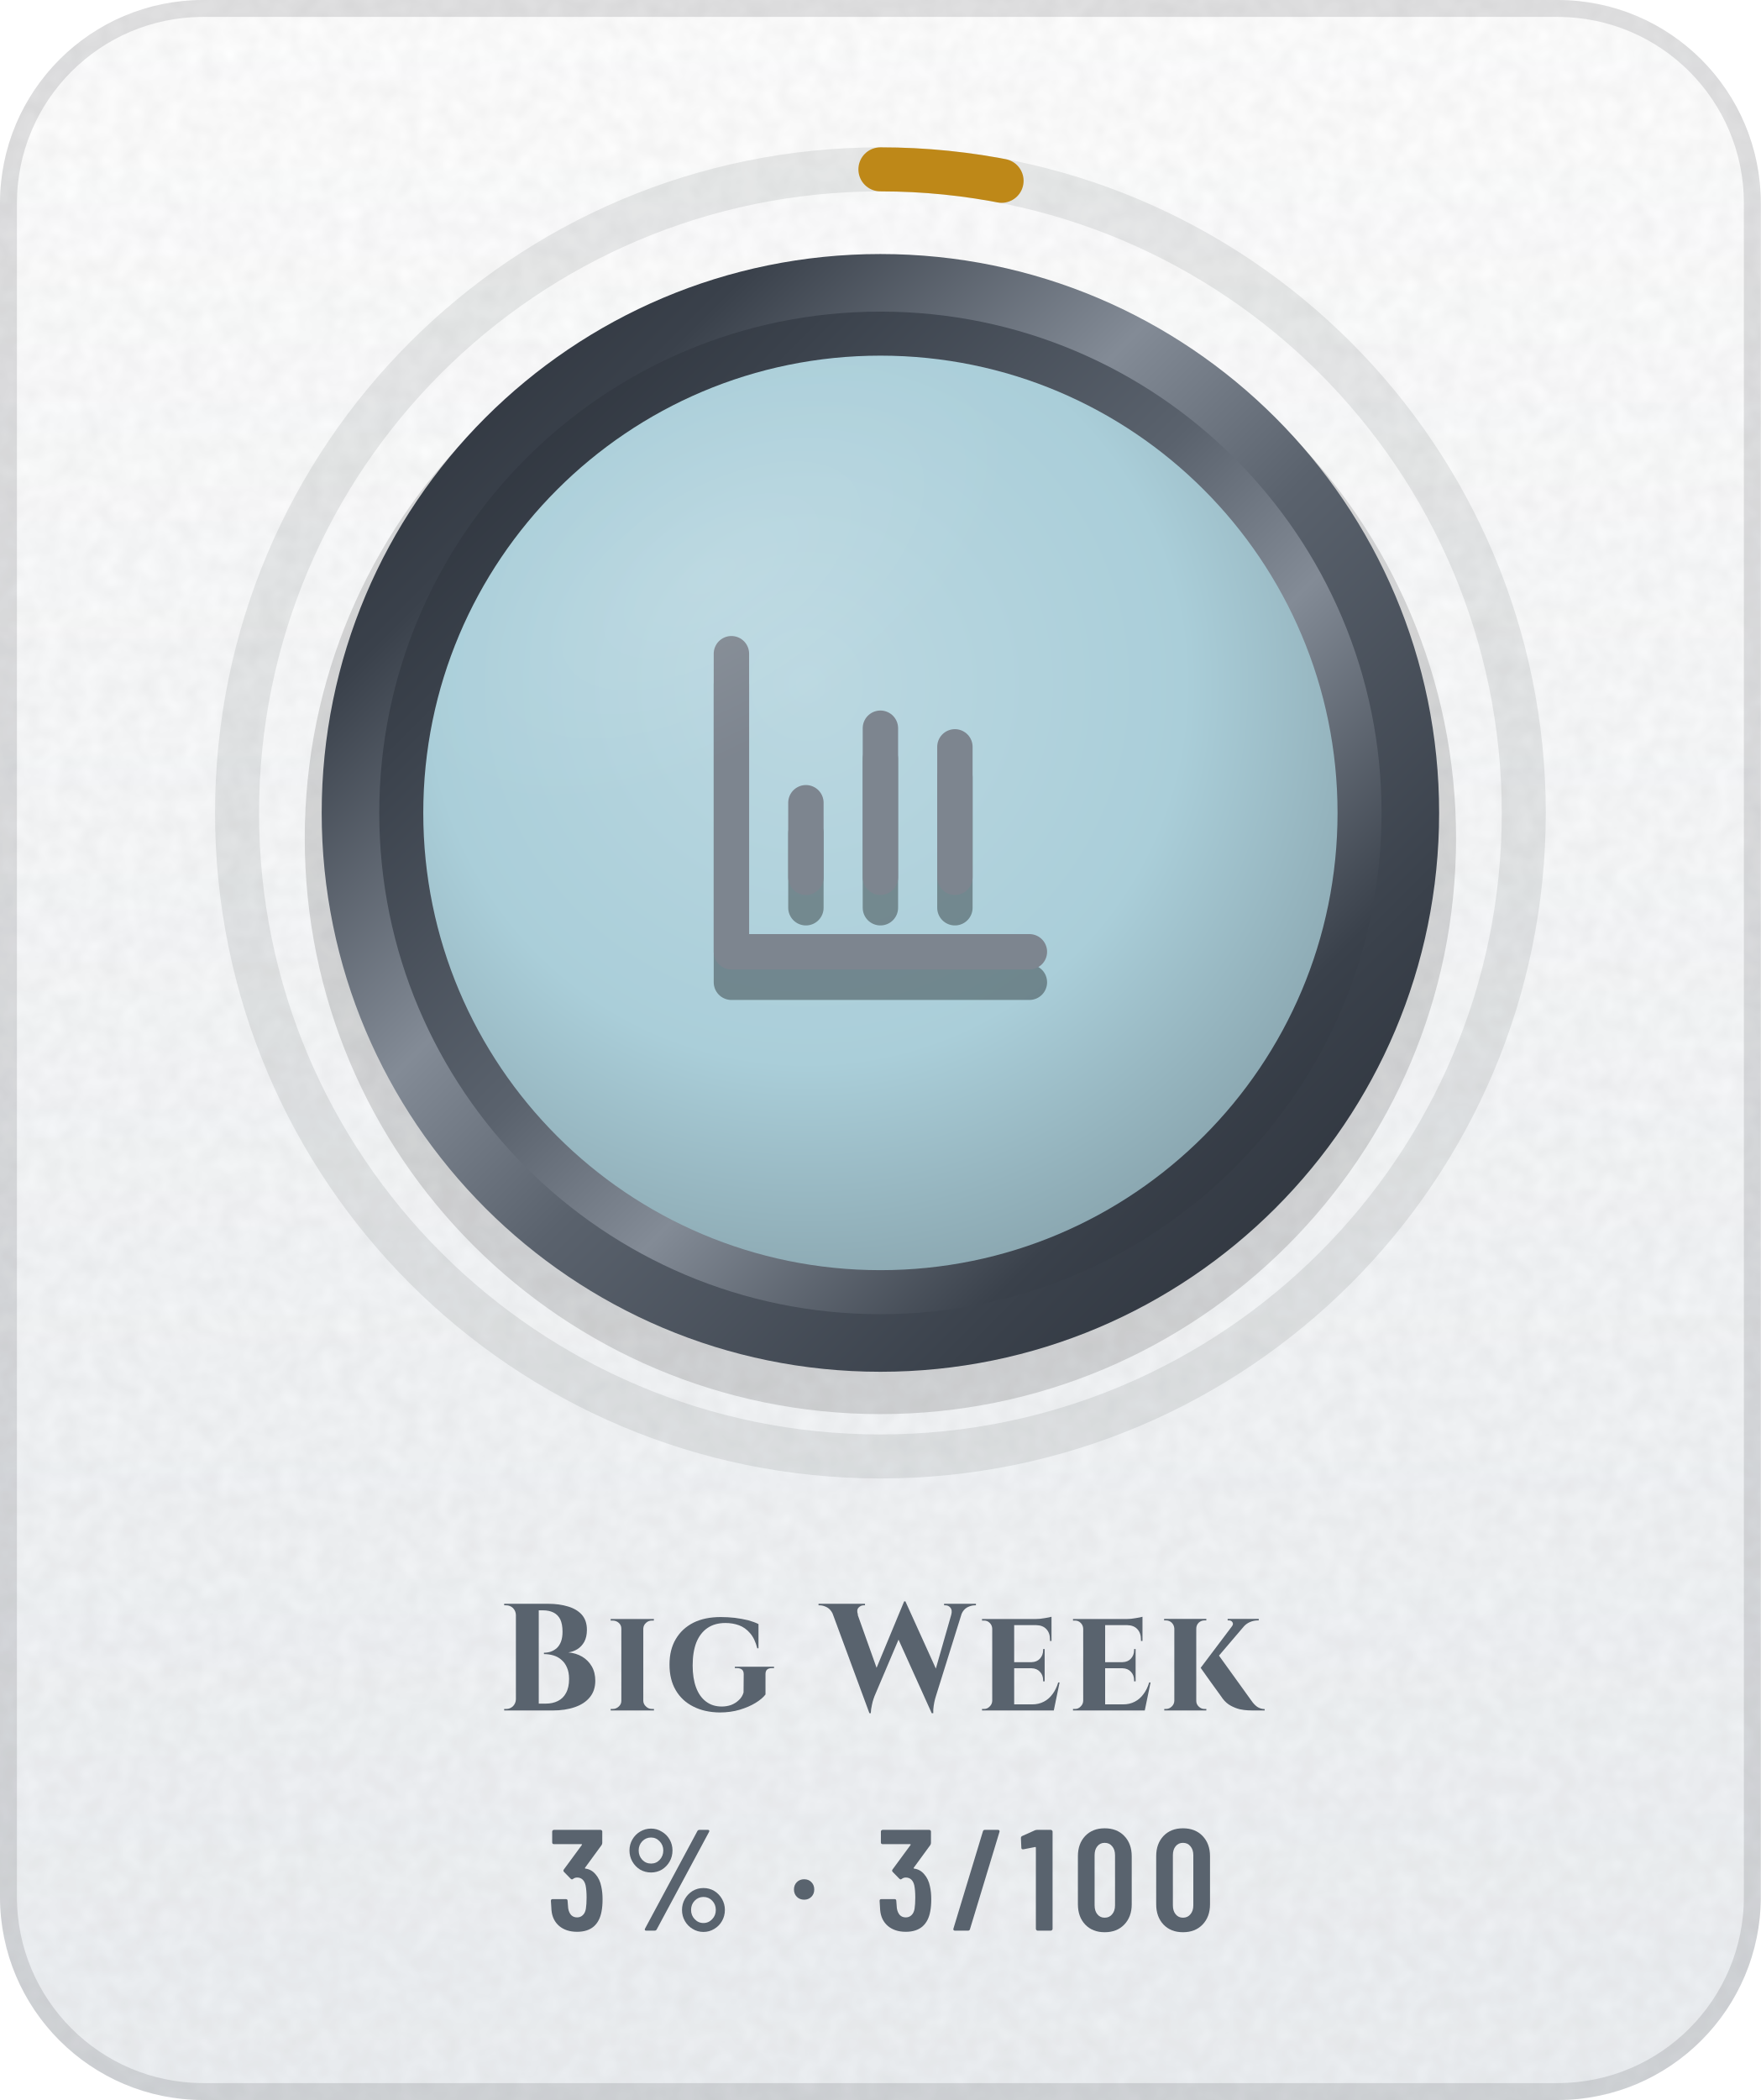
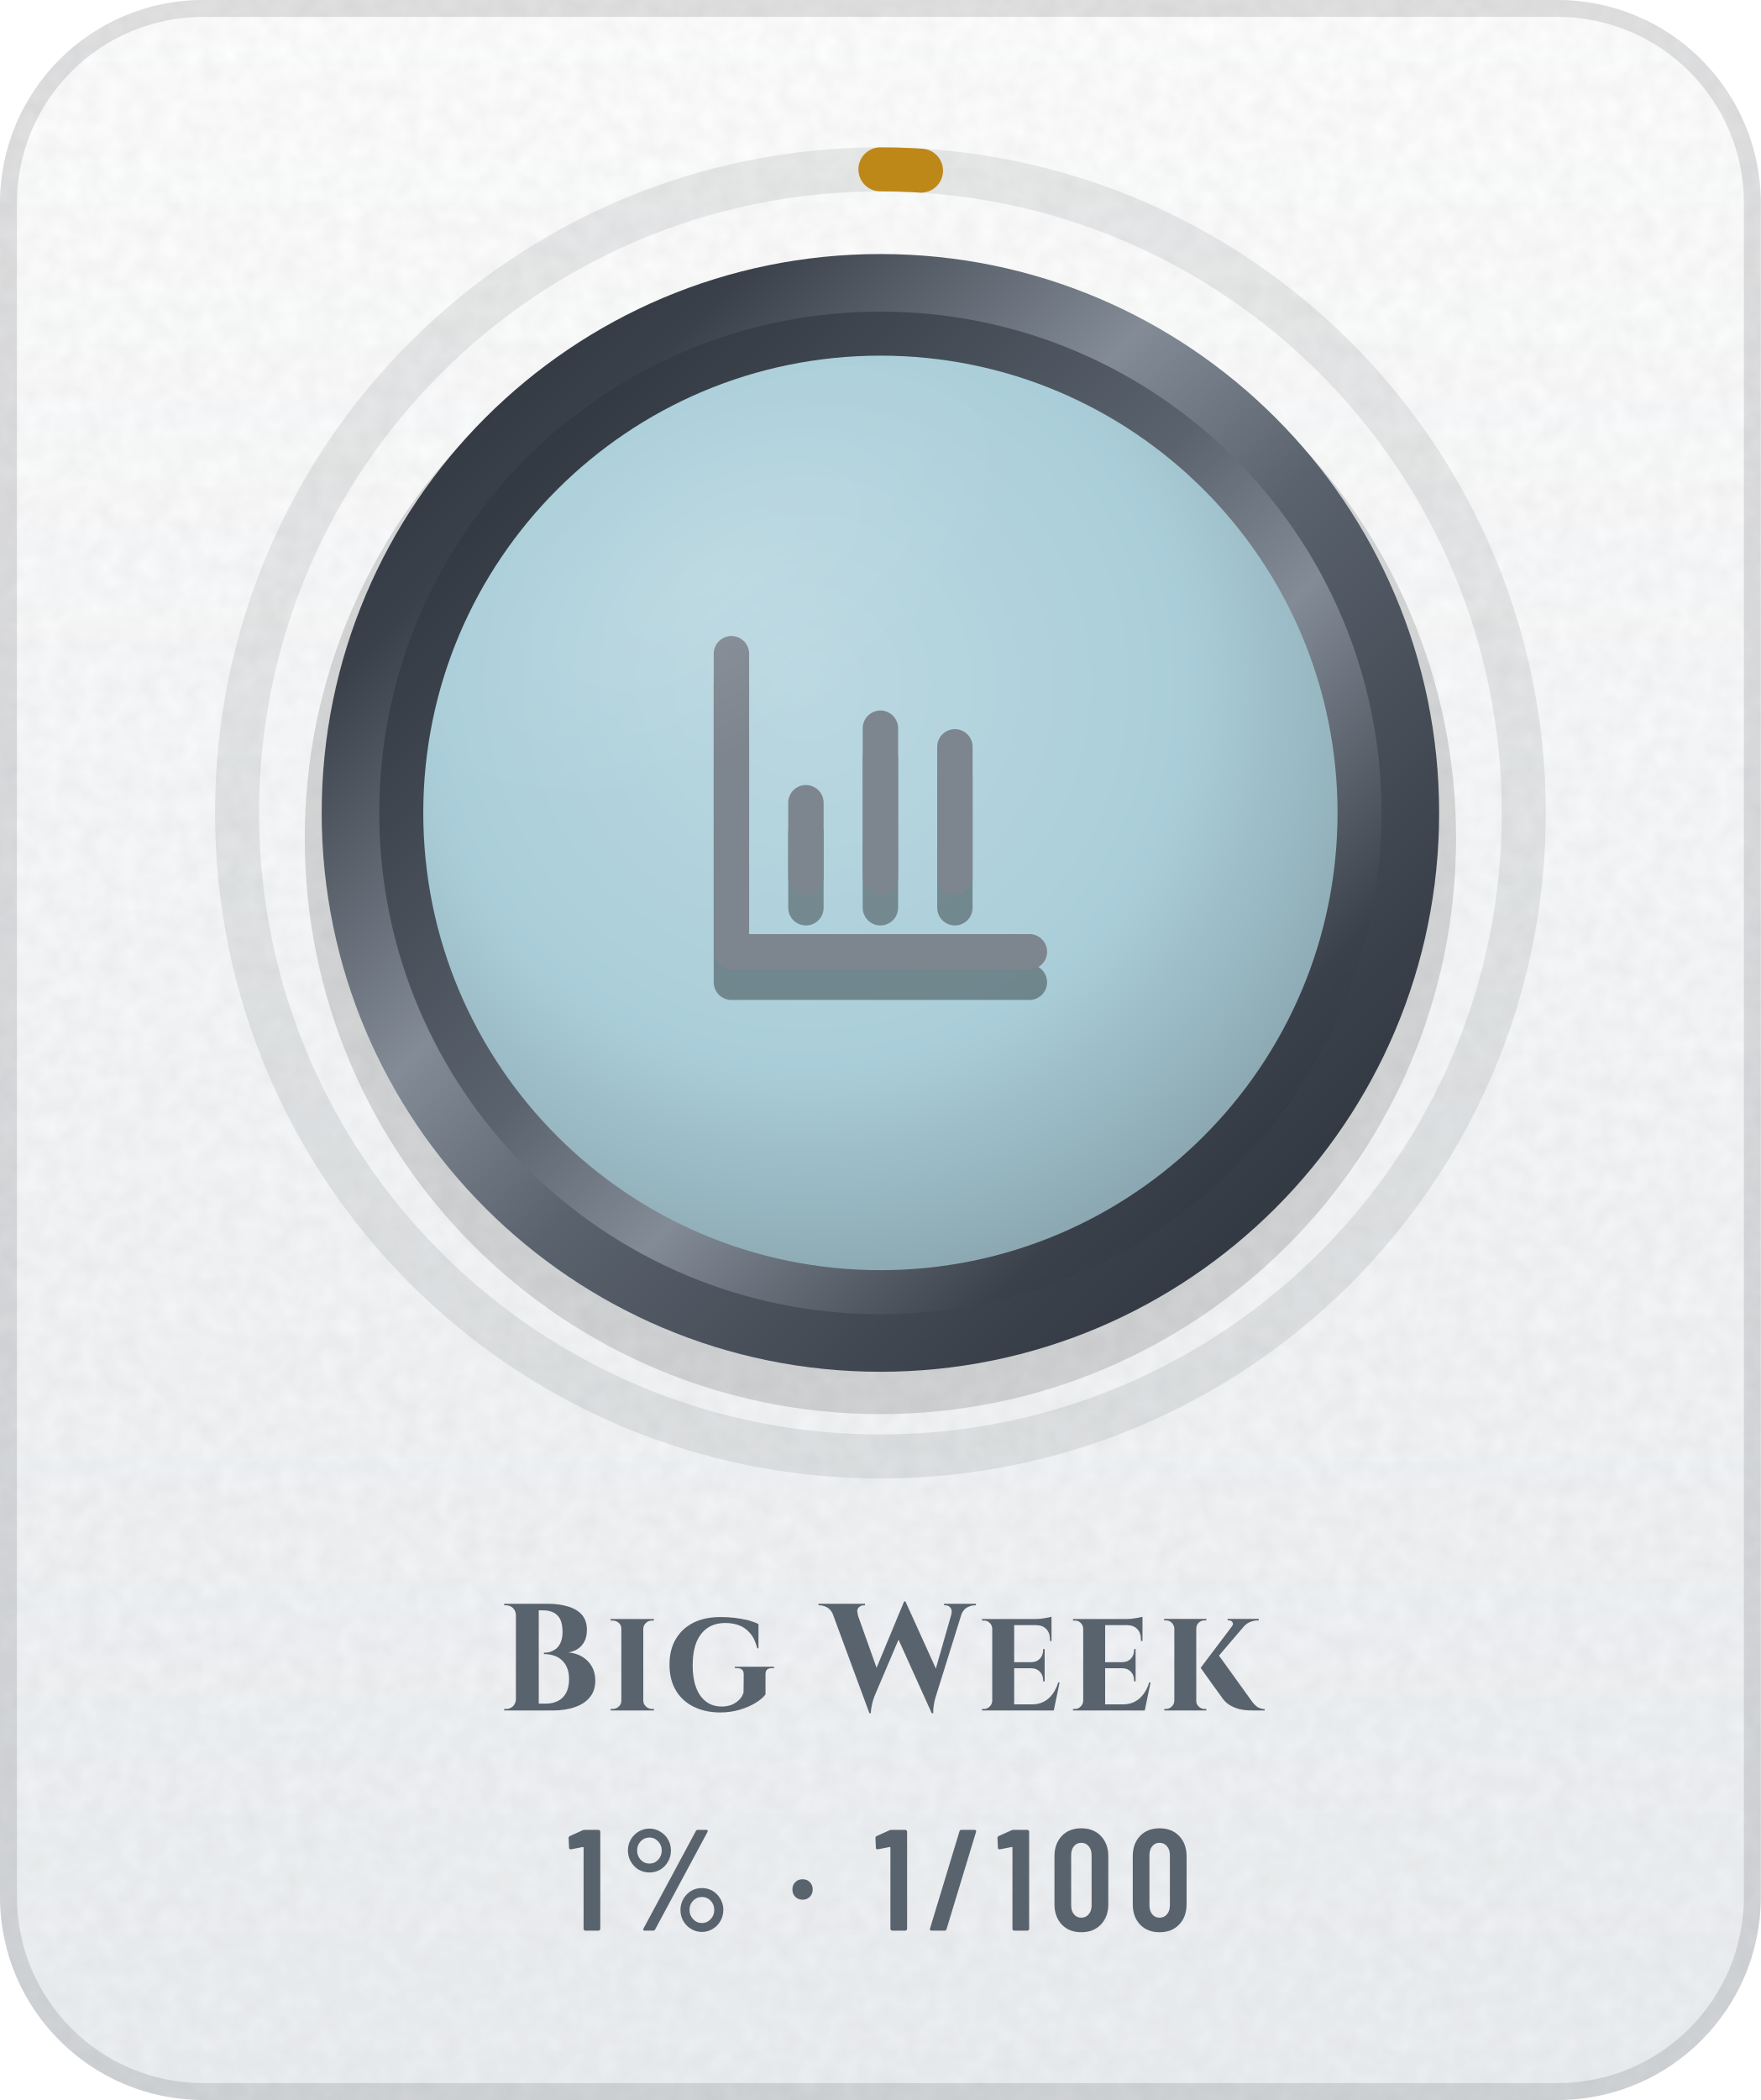
- <svg xmlns="http://www.w3.org/2000/svg" width="104" height="124" viewBox="0 0 104 124" role="img" aria-label="Big Week: 3% (3 of 100)">
+ <svg xmlns="http://www.w3.org/2000/svg" width="104" height="124" viewBox="0 0 104 124" role="img" aria-label="Big Week: 1% (1 of 100)">
  <defs>
    <linearGradient id="bg" x1="0" y1="0" x2="0" y2="1">
      <stop offset="0" stop-color="#FFFFFF" />
      <stop offset="1" stop-color="#EDF0F3" />
    </linearGradient>
    <clipPath id="card">
      <rect width="104" height="124" rx="12" />
    </clipPath>
    <filter id="grain" x="0" y="0" width="100%" height="100%">
      <feTurbulence type="fractalNoise" baseFrequency=".85" numOctaves="2" stitchTiles="stitch" />
      <feColorMatrix values="0 0 0 0 0 0 0 0 0 0 0 0 0 0 0 0 0 0 .05 0" />
    </filter>
    <radialGradient id="glow" cx=".5" cy=".5" r=".5">
      <stop offset="0" stop-color="#5A626D" stop-opacity="0" />
      <stop offset="1" stop-color="#5A626D" stop-opacity="0" />
    </radialGradient>
    <linearGradient id="mh" x1="0" y1="0" x2="1" y2="0">
      <stop offset="0" stop-color="#252A32" />
      <stop offset="0.2" stop-color="#3A414B" />
      <stop offset="0.4" stop-color="#838B96" />
      <stop offset="0.54" stop-color="#5A626D" />
      <stop offset="0.78" stop-color="#3A414B" />
      <stop offset="1" stop-color="#252A32" />
    </linearGradient>
    <linearGradient id="md" x1="0" y1="0" x2="1" y2="1">
      <stop offset="0" stop-color="#252A32" />
      <stop offset="0.2" stop-color="#3A414B" />
      <stop offset="0.4" stop-color="#838B96" />
      <stop offset="0.54" stop-color="#5A626D" />
      <stop offset="0.78" stop-color="#3A414B" />
      <stop offset="1" stop-color="#252A32" />
    </linearGradient>
    <linearGradient id="mdr" x1="1" y1="1" x2="0" y2="0">
      <stop offset="0" stop-color="#252A32" />
      <stop offset="0.2" stop-color="#3A414B" />
      <stop offset="0.4" stop-color="#838B96" />
      <stop offset="0.54" stop-color="#5A626D" />
      <stop offset="0.78" stop-color="#3A414B" />
      <stop offset="1" stop-color="#252A32" />
    </linearGradient>
    <linearGradient id="dia" x1="0" y1="0" x2="1" y2="0">
      <stop offset="0" stop-color="#2F7DD1" />
      <stop offset=".5" stop-color="#7B61E0" />
      <stop offset="1" stop-color="#C2449A" />
    </linearGradient>
    <linearGradient id="pb" x1="0" y1="0" x2="1" y2="0">
      <stop offset="0" stop-color="#8F5125" />
      <stop offset="1" stop-color="#CC8850" />
    </linearGradient>
    <linearGradient id="shg" x1="0" y1="0" x2="1" y2="0">
      <stop offset="0" stop-color="#FFFFFF" stop-opacity="0" />
      <stop offset=".5" stop-color="#FFFFFF" stop-opacity=".6" />
      <stop offset="1" stop-color="#FFFFFF" stop-opacity="0" />
    </linearGradient>
    <radialGradient id="en" cx=".42" cy=".36" r=".75">
      <stop offset="0" stop-color="#BBD8E1" />
      <stop offset=".55" stop-color="#AACED9" />
      <stop offset="1" stop-color="#809AA3" />
    </radialGradient>
    <linearGradient id="ig" gradientUnits="userSpaceOnUse" x1="0" y1="34" x2="0" y2="62">
      <stop offset="0" stop-color="#7D858F" />
      <stop offset="1" stop-color="#4E5661" />
    </linearGradient>
    <radialGradient id="gl" cx=".5" cy=".5" r=".5">
      <stop offset="0" stop-color="#FFFFFF" stop-opacity=".45" />
      <stop offset="1" stop-color="#FFFFFF" stop-opacity="0" />
    </radialGradient>
    <clipPath id="fc">
      <circle cx="52" cy="48" r="27" />
    </clipPath>
  </defs>
  <g clip-path="url(#card)">
    <rect width="104" height="124" fill="url(#bg)" />
    <rect width="104" height="124" filter="url(#grain)" />
  </g>
  <rect x=".5" y=".5" width="103" height="123" rx="11.5" fill="none" stroke="#1F2328" stroke-opacity=".13" />
  <circle cx="52" cy="48" r="48" fill="url(#glow)" />
  <circle cx="52" cy="48" r="38" fill="none" stroke="#1F2328" stroke-opacity=".09" stroke-width="2.6" />
-   <circle cx="52" cy="48" r="38" fill="none" stroke="#BE8818" stroke-width="2.6" stroke-linecap="round" stroke-dasharray="7.2 238.8" transform="rotate(-90 52 48)" />
+   <circle cx="52" cy="48" r="38" fill="none" stroke="#BE8818" stroke-width="2.6" stroke-linecap="round" stroke-dasharray="2.4 238.8" transform="rotate(-90 52 48)" />
  <circle cx="52" cy="49.5" r="34" fill="#000000" fill-opacity=".14" />
  <circle cx="52" cy="48" r="33" fill="url(#md)" />
  <circle cx="52" cy="48" r="29.6" fill="url(#mdr)" />
  <circle cx="52" cy="48" r="27" fill="url(#en)" />
  <g transform="translate(38.8 36) scale(1.1)" fill="none" stroke="#000000" stroke-width="1.9" stroke-linecap="round" stroke-linejoin="round" stroke-opacity=".35">
    <path d="M4 4v16h16M8 16v-4M12 16V8M16 16v-7" />
  </g>
  <g transform="translate(38.8 34.2) scale(1.1)" fill="none" stroke="url(#ig)" stroke-width="1.9" stroke-linecap="round" stroke-linejoin="round">
    <path d="M4 4v16h16M8 16v-4M12 16V8M16 16v-7" />
  </g>
  <g clip-path="url(#fc)">
    <ellipse cx="42" cy="34" rx="20" ry="10" transform="rotate(-32 42 34)" fill="url(#gl)" opacity=".25" />
  </g>
  <g transform="translate(29.4 101) scale(0.009 -0.009)" fill="#59636E">
    <use href="#s66" x="0" />
    <use href="#s105" x="707" />
    <use href="#s103" x="1093" />
    <use href="#s87" x="2139" />
    <use href="#s101" x="3144" />
    <use href="#s101" x="3741" />
    <use href="#s107" x="4338" />
  </g>
-   <g transform="translate(32.3 114) scale(0.0085 -0.0085)" fill="#59636E">
-     <use href="#m51" x="0" />
-     <use href="#m37" x="520" />
-     <use href="#m183" x="1680" />
-     <use href="#m51" x="2284" />
-     <use href="#m47" x="2804" />
-     <use href="#m49" x="3284" />
-     <use href="#m48" x="3652" />
-     <use href="#m48" x="4196" />
+   <g transform="translate(33.5 114) scale(0.0085 -0.0085)" fill="#59636E">
+     <use href="#m49" x="0" />
+     <use href="#m37" x="368" />
+     <use href="#m183" x="1528" />
+     <use href="#m49" x="2132" />
+     <use href="#m47" x="2500" />
+     <use href="#m49" x="2980" />
+     <use href="#m48" x="3348" />
+     <use href="#m48" x="3892" />
  </g>
  <defs>
    <path id="m37" d="M54 557Q54 598 74 633Q94 668 128 688Q163 709 204 709Q244 709 278 688Q313 668 333 633Q353 598 353 557Q353 515 333 480Q313 445 279 424Q245 404 204 404Q163 404 128 424Q94 445 74 480Q54 515 54 557ZM162 14 526 692Q530 700 541 700H599Q606 700 608 696Q610 692 607 686L243 8Q239 0 228 0H170Q163 0 161 4Q159 8 162 14ZM289 557Q289 594 264 620Q239 647 204 647Q168 647 143 621Q118 595 118 557Q118 519 143 492Q168 466 204 466Q240 466 264 492Q289 519 289 557ZM419 144Q419 185 439 220Q459 255 493 276Q527 296 568 296Q609 296 643 276Q677 255 697 220Q717 185 717 144Q717 102 697 67Q677 32 643 12Q609 -9 568 -9Q527 -9 493 12Q459 32 439 67Q419 102 419 144ZM654 144Q654 182 629 208Q604 234 568 234Q532 234 507 208Q482 182 482 144Q482 106 507 80Q532 53 568 53Q604 53 629 80Q654 106 654 144Z" />
    <path id="m47" d="M21 14 226 690Q229 700 239 700H331Q337 700 340 696Q343 692 341 686L136 10Q133 0 123 0H31Q25 0 22 4Q19 8 21 14Z" />
    <path id="m48" d="M38 183V517Q38 604 89 658Q140 711 224 711Q309 711 360 658Q412 604 412 517V183Q412 96 360 42Q309 -11 224 -11Q140 -11 89 42Q38 96 38 183ZM296 176V524Q296 563 276 586Q257 610 224 610Q192 610 173 586Q154 563 154 524V176Q154 137 173 114Q192 90 224 90Q257 90 276 114Q296 137 296 176Z" />
    <path id="m49" d="M122 700H218Q223 700 226 696Q230 693 230 688V12Q230 7 226 4Q223 0 218 0H126Q121 0 118 4Q114 7 114 12V576Q114 578 112 580Q111 582 109 581L27 565H24Q13 565 13 576L10 643Q10 653 18 657L107 697Q114 700 122 700Z" />
-     <path id="m51" d="M387 218Q387 169 380 134Q368 66 326 29Q283 -8 210 -8Q134 -8 86 32Q38 73 32 143Q30 165 28 207Q28 219 40 219H132Q144 219 144 207Q146 173 148 156Q153 125 169 108Q185 92 210 92Q234 92 250 108Q266 123 271 152Q276 182 276 230Q276 281 269 315Q263 341 248 355Q233 369 210 369Q195 369 183 360Q177 356 174 356Q172 356 166 360L119 408Q115 412 115 417Q115 421 118 425L243 595Q245 597 244 599Q242 601 239 601H49Q44 601 40 604Q37 608 37 613V688Q37 693 40 696Q44 700 49 700H373Q378 700 382 696Q385 693 385 688V609Q385 602 380 594L266 438Q262 432 268 431Q309 426 338 392Q368 358 378 307Q387 267 387 218Z" />
    <path id="m183" d="M37 286Q37 317 57 337Q77 357 108 357Q139 357 158 337Q178 317 178 286Q178 255 158 235Q138 215 108 215Q77 215 57 235Q37 255 37 286Z" />
    <path id="s66" d="M119 73V627Q118 653 100 672Q81 690 55 690H42V700H331Q404 700 462 682Q519 665 552 628Q585 590 585 529Q585 483 568 451Q550 419 522 402Q494 385 463 381Q513 377 554 353Q594 329 617 289Q640 249 640 195Q640 131 605 88Q570 44 506 22Q443 0 359 0H42V10H55Q81 10 100 28Q118 47 119 73ZM269 657V45H315Q360 45 394 62Q429 79 448 115Q468 151 468 207Q468 251 454 282Q441 313 418 332Q396 352 366 361Q336 370 303 370V379Q326 379 348 386Q370 394 388 410Q405 426 415 452Q425 479 425 516Q425 567 410 598Q394 629 365 643Q336 657 298 657Z" />
    <path id="s87" d="M537 716V714L736 275L837 628Q845 658 832 674Q819 690 799 690H790V700H999V690H991Q968 690 941 676Q917 662 905 634L736 93L731 76Q726 58 722 32Q718 7 719 -18H709L491 465L333 93L327 76Q321 59 316 34Q310 9 309 -18H300L58 637Q45 663 23 676Q-3 690 -26 690H-34V700H271V690H262Q243 690 228 674Q214 658 225 628H223L347 280L528 716Z" />
    <path id="s101" d="M543 184 505 0H34V10H47Q69 10 84 26Q100 41 101 63V537Q100 560 84 575Q69 590 47 590H34V600H385Q414 600 446 606Q478 611 490 615V456H480V465Q480 509 456 534Q433 559 389 560H245V317H359Q394 318 414 340Q435 363 435 396V403H445V191H435V199Q435 232 414 254Q394 276 359 277H245V40H363Q406 40 440 58Q473 75 497 108Q521 140 534 184Z" />
    <path id="s103" d="M370 613Q416 613 462 608Q509 602 550 592Q590 581 618 567V408H610Q594 472 562 508Q531 544 490 559Q449 574 401 574Q331 574 283 541Q235 508 210 446Q186 383 186 295Q186 212 208 152Q230 92 273 59Q316 26 377 26Q409 26 438 36Q467 47 489 68Q511 88 520 118L521 238Q521 258 510 268Q498 278 477 278H463V287H720V278H707Q683 278 672 266Q664 256 664 238V105Q643 77 599 50Q555 23 495 5Q435 -13 364 -13Q264 -12 190 26Q116 63 75 133Q34 203 34 301Q34 399 75 468Q116 538 191 576Q266 613 370 613Z" />
    <path id="s105" d="M104 63V537Q104 560 87 575Q70 590 46 590H34V600H318L317 590H306Q282 590 266 575Q249 560 248 537V63Q249 41 266 26Q282 10 306 10H318V0H34V10H47Q70 10 87 26Q104 41 104 63Z" />
    <path id="s107" d="M102 63V537Q101 560 85 576Q69 591 46 591H35V601H312V591H301Q278 591 262 576Q246 560 246 537V63Q246 41 262 26Q278 10 301 10H312V0H36V10H46Q69 10 85 26Q101 41 102 63ZM656 601V591H652Q623 591 598 580Q573 569 557 550L395 360L606 67Q625 39 646 24Q667 10 695 9V0H618Q608 0 585 1Q562 2 532 8Q503 15 473 31Q443 47 420 77Q415 84 403 101Q391 118 374 141Q358 164 340 188Q323 212 308 233Q293 254 284 267L275 280L480 552Q491 566 484 578Q477 591 460 591H452V601Z" />
  </defs>
</svg>
